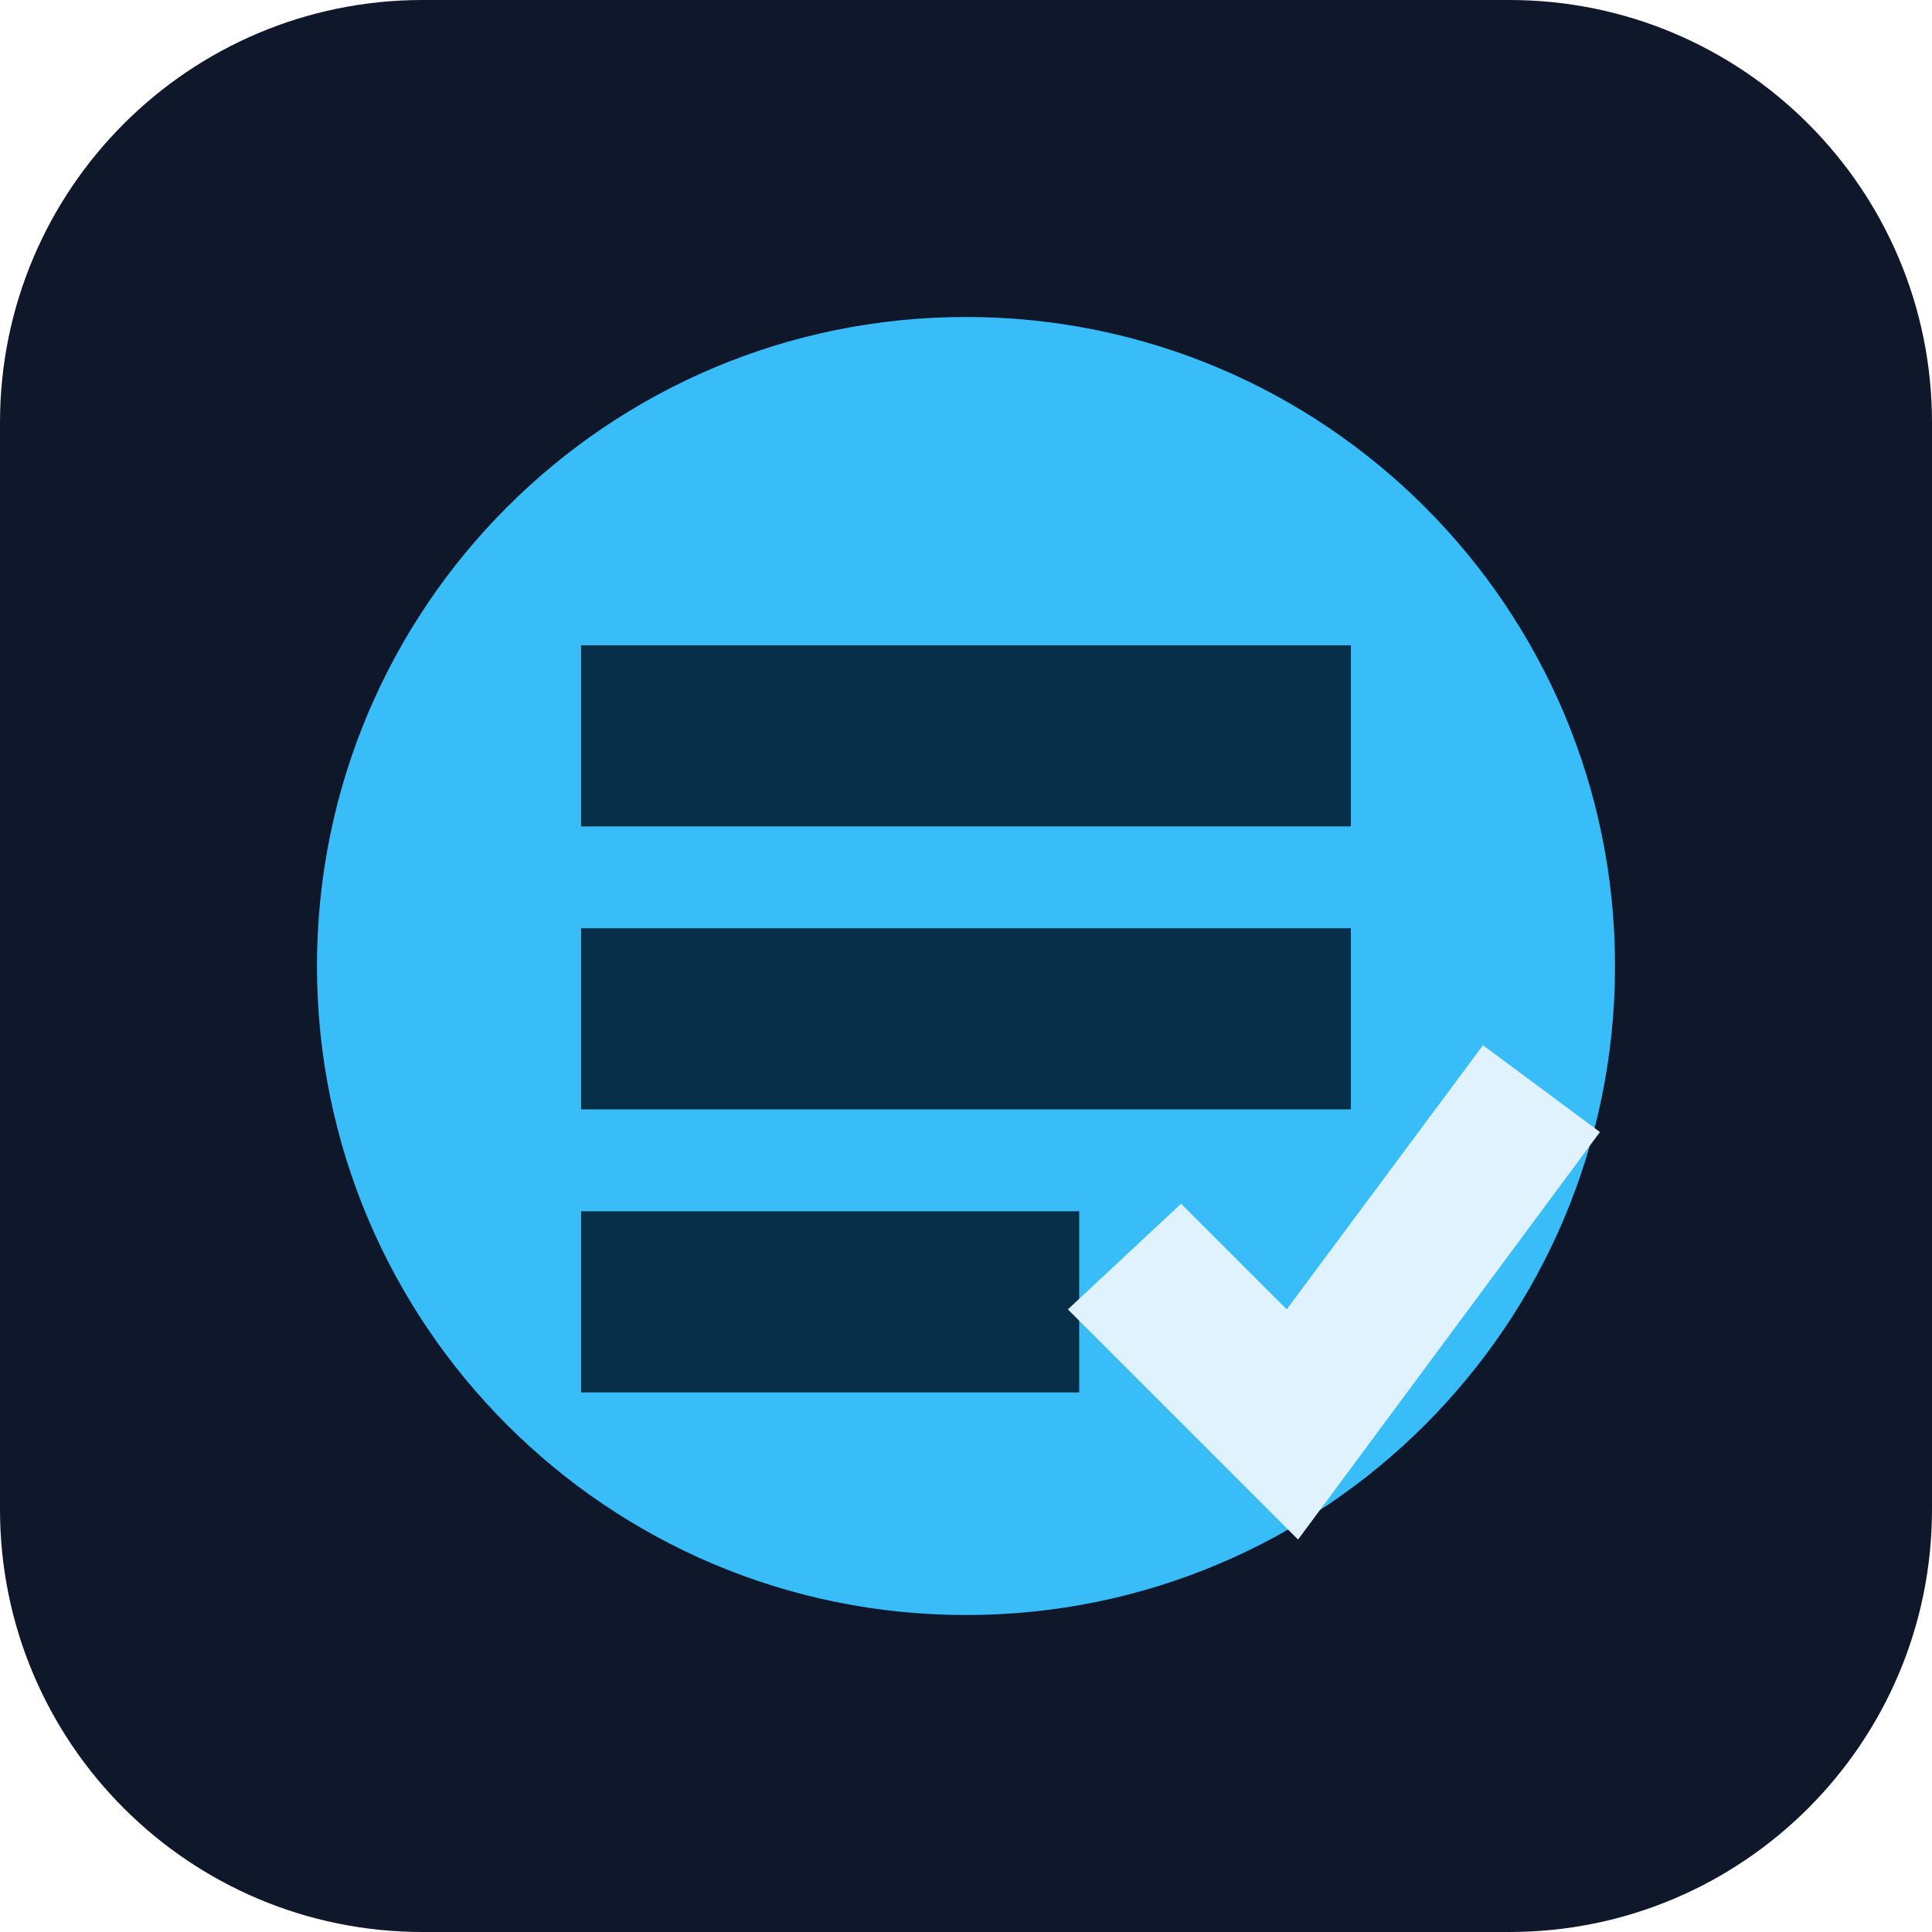
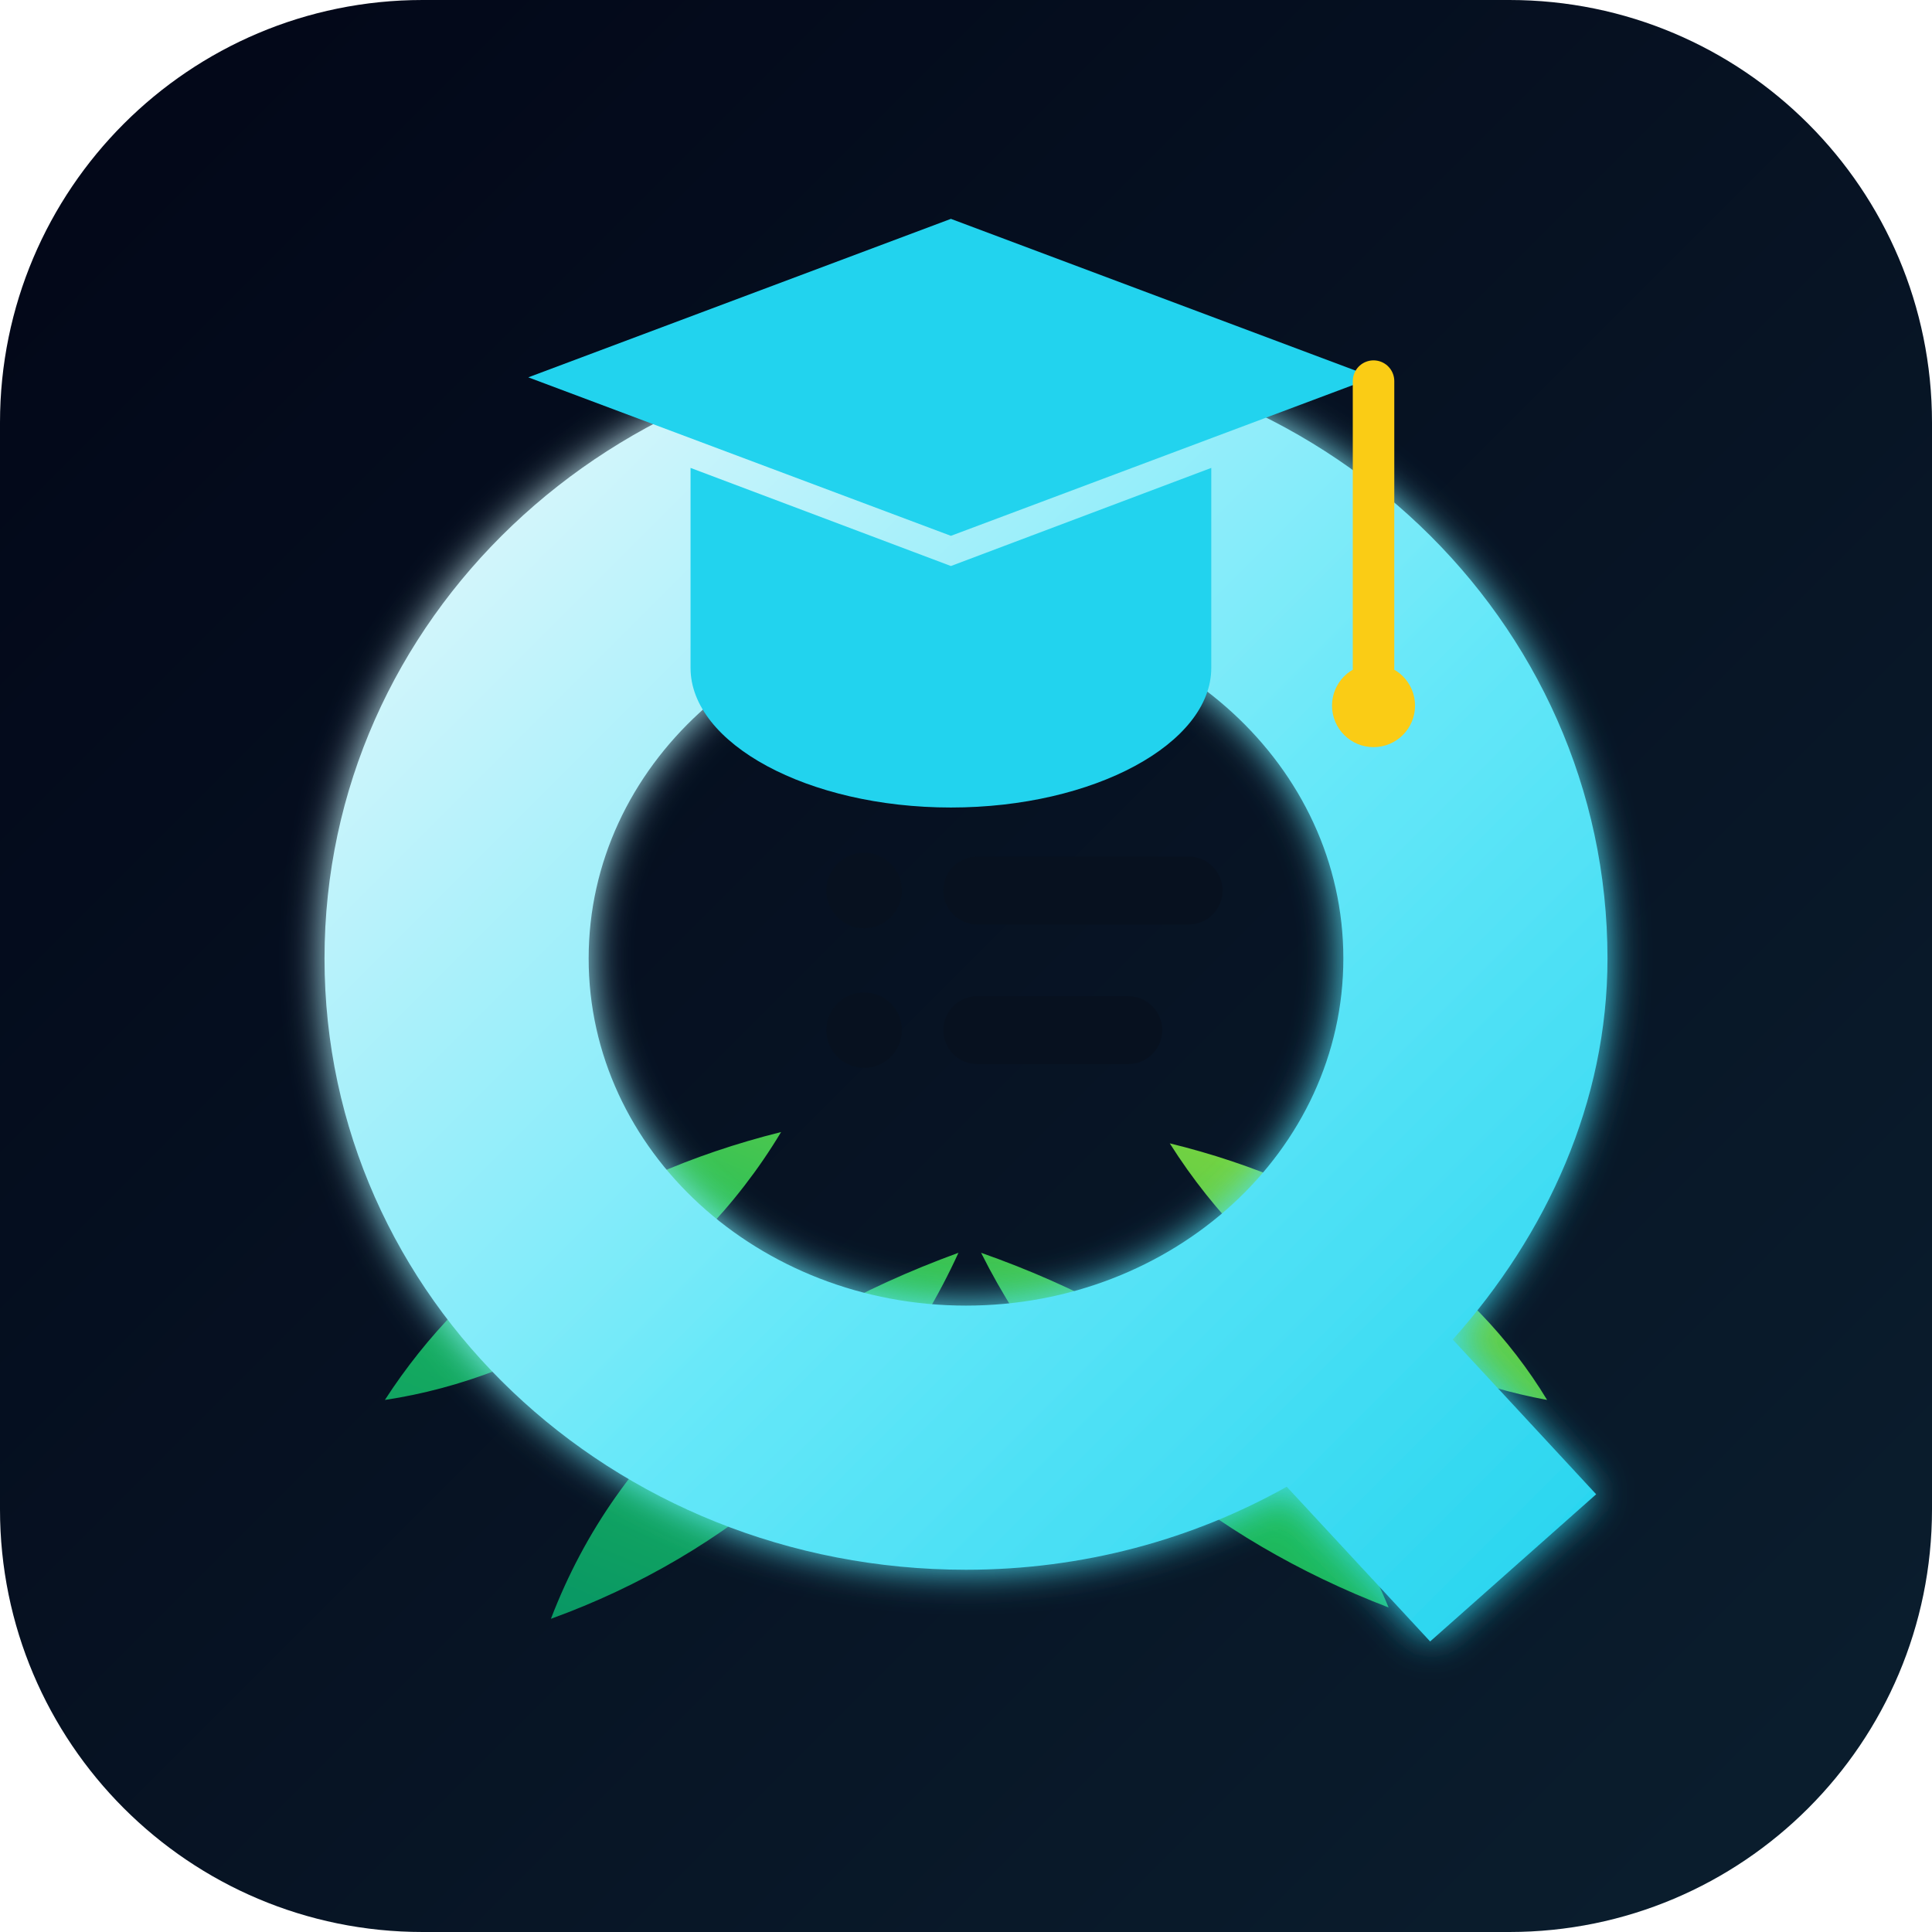
- <svg xmlns="http://www.w3.org/2000/svg" viewBox="0 0 512 512">
-   <rect width="512" height="512" rx="112" fill="#0f172a" />
-   <circle cx="256" cy="256" r="172" fill="#38bdf8" />
-   <path d="M154 171h204v48H154zm0 75h204v48H154zm0 75h132v48H154z" fill="#082f49" />
-   <path d="m313 319 28 28 52-70 31 23-80 108-61-61z" fill="#e0f2fe" />
+ <svg xmlns="http://www.w3.org/2000/svg" viewBox="0 0 512 512" role="img" aria-label="QuizLab Sgiungla">
+   <defs>
+     <linearGradient id="bg" x1="0" y1="0" x2="1" y2="1">
+       <stop stop-color="#020617" />
+       <stop offset="1" stop-color="#0b1f2f" />
+     </linearGradient>
+     <linearGradient id="q" x1="0" y1="0" x2="1" y2="1">
+       <stop stop-color="#f8fafc" />
+       <stop offset=".55" stop-color="#67e8f9" />
+       <stop offset="1" stop-color="#22d3ee" />
+     </linearGradient>
+     <linearGradient id="leaf" x1="0" y1="1" x2="1" y2="0">
+       <stop stop-color="#059669" />
+       <stop offset=".5" stop-color="#22c55e" />
+       <stop offset="1" stop-color="#a3e635" />
+     </linearGradient>
+     <filter id="glow">
+       <feGaussianBlur stdDeviation="5" result="b" />
+       <feMerge>
+         <feMergeNode in="b" />
+         <feMergeNode in="SourceGraphic" />
+       </feMerge>
+     </filter>
+   </defs>
+   <rect width="512" height="512" rx="112" fill="url(#bg)" />
+   <path d="M102 371c40-6 81-31 105-71-48 12-83 37-105 71Zm44 58c47-17 87-51 108-97-52 19-90 50-108 97Zm264-58c-38-7-76-30-100-68 45 11 80 35 100 68Zm-42 55c-47-18-86-50-108-94 51 18 89 48 108 94Z" fill="url(#leaf)" opacity=".95" />
+   <path d="M256 92c-94 0-170 72-170 162s76 162 170 162c31 0 60-8 85-22l38 41 44-39-38-41c25-28 41-63 41-101 0-90-76-162-170-162Zm0 70c55 0 100 41 100 92s-45 92-100 92-100-41-100-92 45-92 100-92Z" fill="url(#q)" filter="url(#glow)" />
+   <path d="m252 58 112 42-112 42-112-42 112-42Zm69 66v53c0 20-31 37-69 37s-69-17-69-37v-53l69 26 69-26Z" fill="#22d3ee" />
+   <path d="M364 101v76" stroke="#facc15" stroke-width="11" stroke-linecap="round" />
+   <circle cx="364" cy="187" r="11" fill="#facc15" />
+   <g fill="#07111f">
+     <circle cx="229" cy="236" r="10" />
+     <rect x="250" y="227" width="74" height="18" rx="9" />
+     <circle cx="229" cy="273" r="10" />
+     <rect x="250" y="264" width="58" height="18" rx="9" />
+   </g>
</svg>
